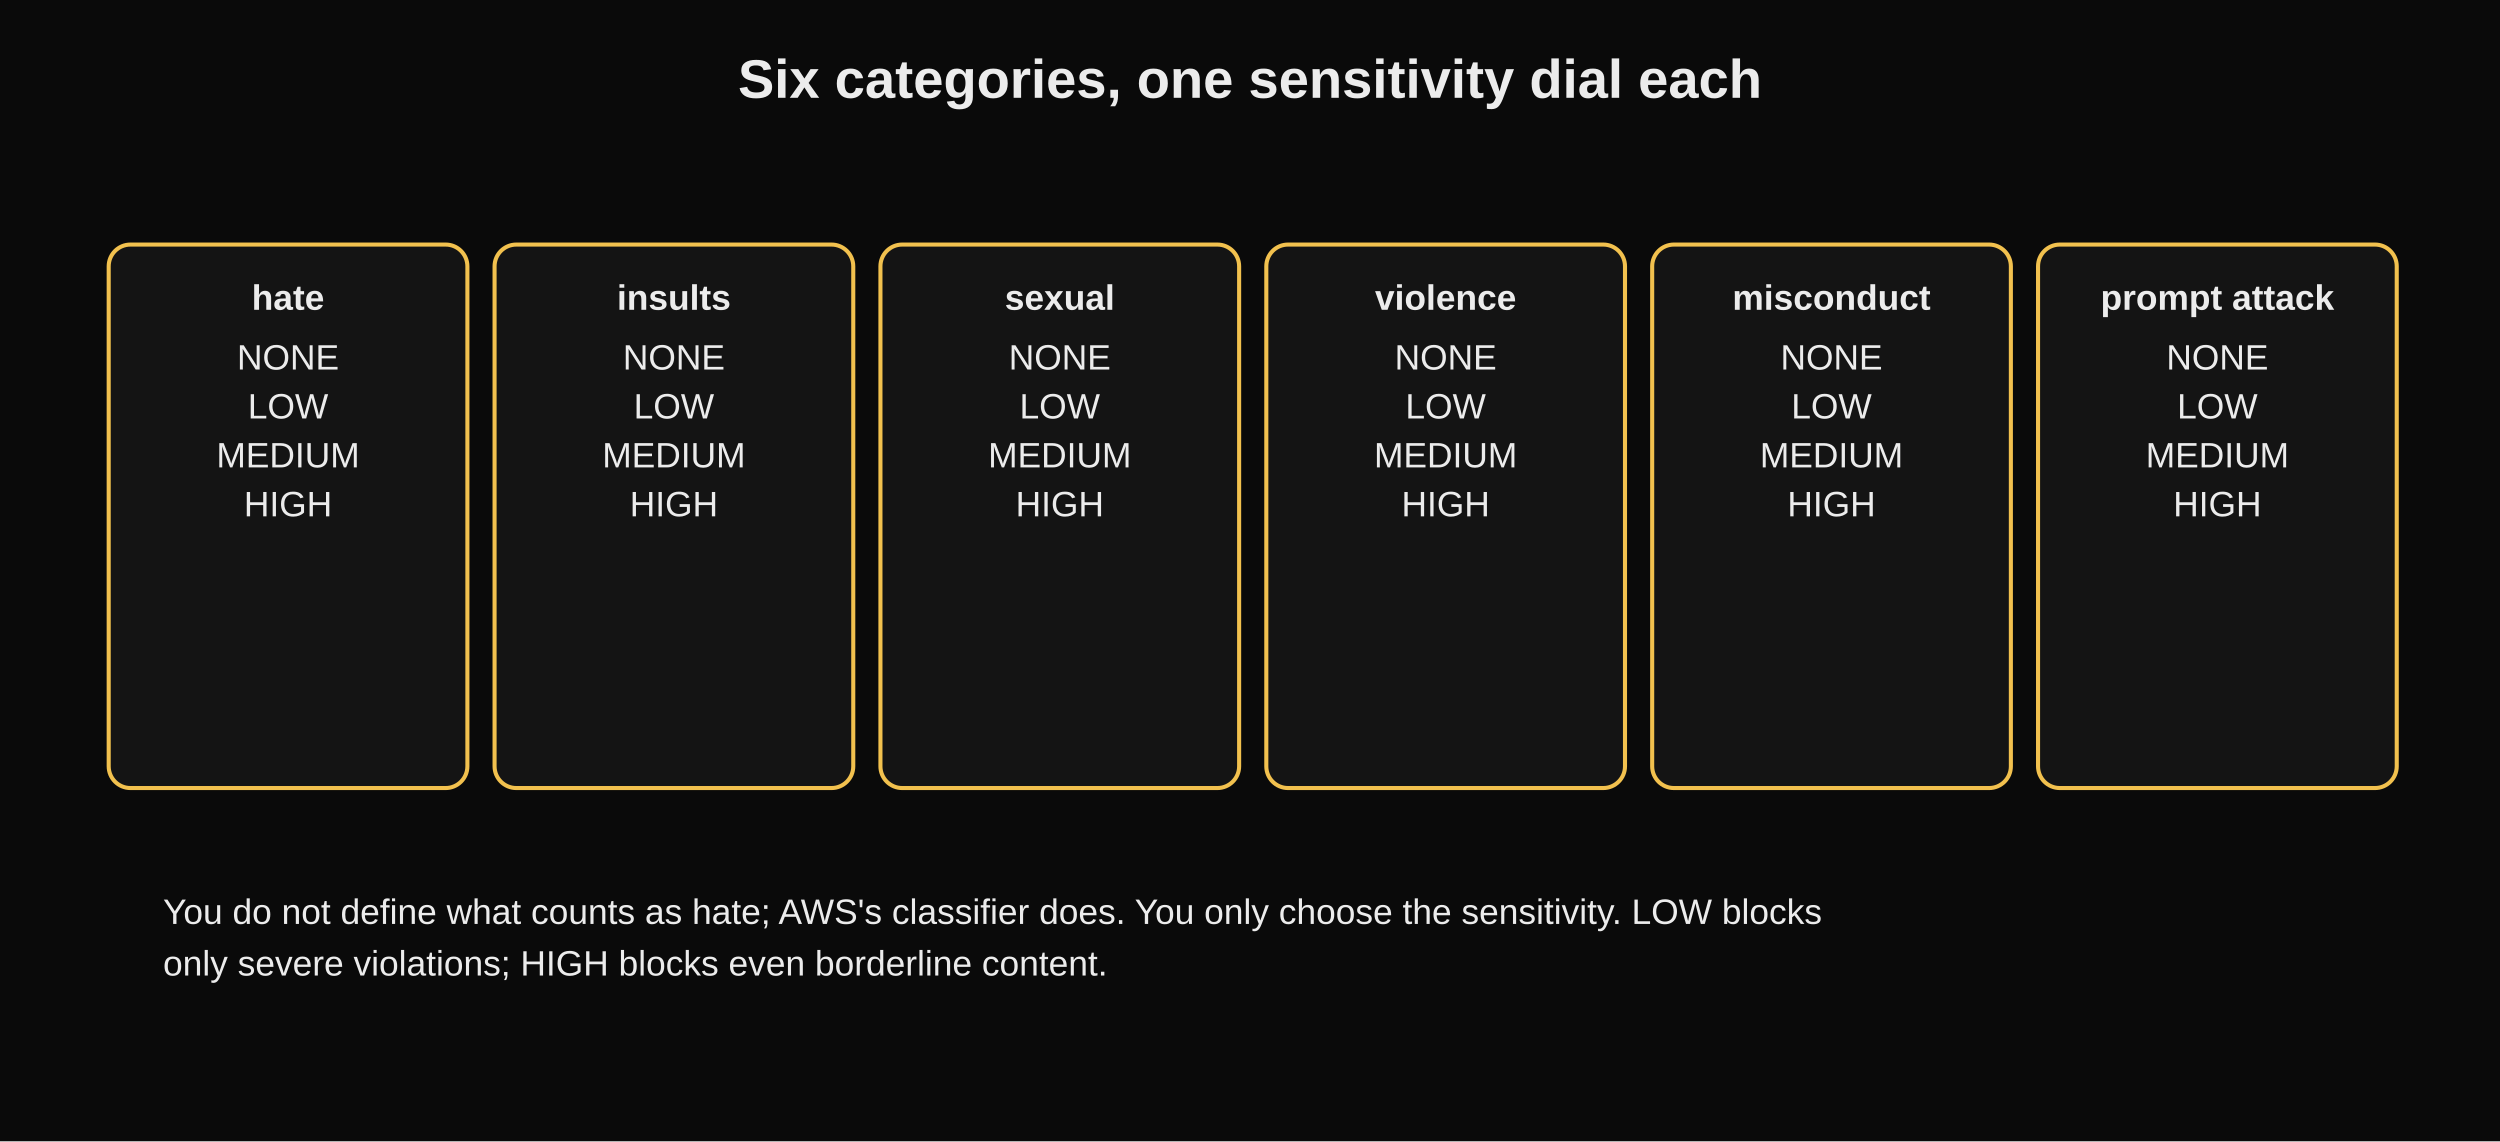
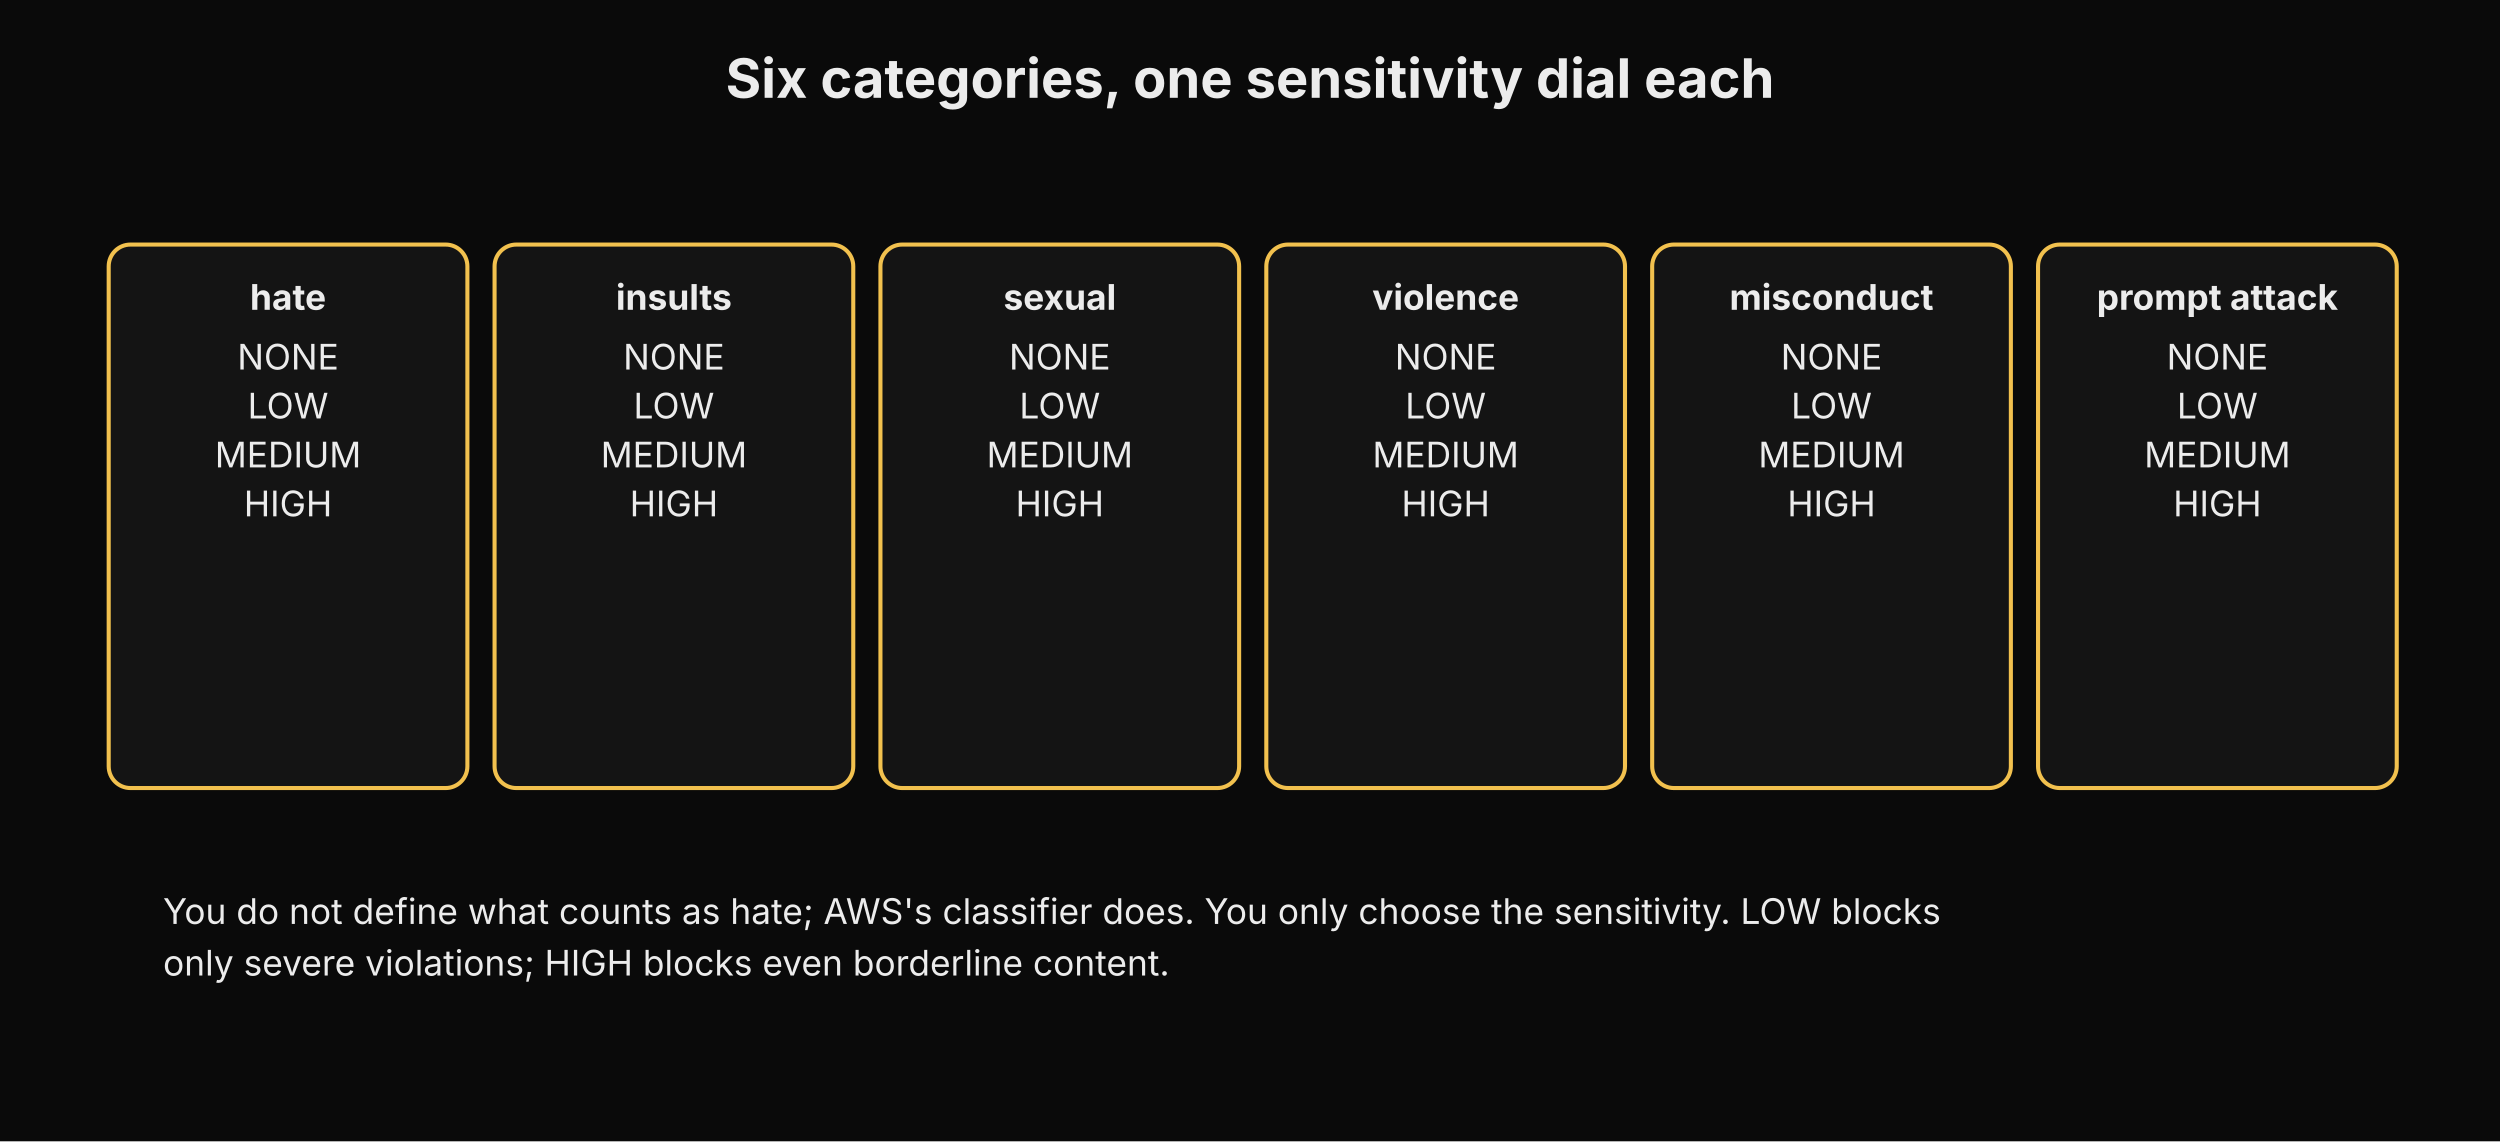
<svg xmlns="http://www.w3.org/2000/svg" width="100%" viewBox="0 0 920 420" role="img" aria-label="Six categories, one sensitivity dial each">
-   <style>text{font-family:Verdana,Arial,sans-serif;fill:#ececec;}</style>
+   <style>text{font-family:"Anthropic Sans",Inter,"Source Sans 3","IBM Plex Sans",sans-serif;fill:#ececec}</style>
  <rect x="0" y="0" width="920" height="420" fill="#0a0a0a" />
  <text x="460.0" y="36" text-anchor="middle" font-size="20" font-weight="bold">Six categories, one sensitivity dial each</text>
  <rect x="40" y="90" width="132" height="200" rx="8" fill="#141414" stroke="#f2c14e" stroke-width="1.5" />
  <text x="106.0" y="114" font-size="13" font-weight="bold" text-anchor="middle" fill="#ececec">hate</text>
  <text x="106.0" y="136" font-size="13" text-anchor="middle" fill="#ececec">NONE</text>
  <text x="106.0" y="154" font-size="13" text-anchor="middle" fill="#ececec">LOW</text>
  <text x="106.0" y="172" font-size="13" text-anchor="middle" fill="#ececec">MEDIUM</text>
  <text x="106.0" y="190" font-size="13" text-anchor="middle" fill="#ececec">HIGH</text>
  <rect x="182" y="90" width="132" height="200" rx="8" fill="#141414" stroke="#f2c14e" stroke-width="1.5" />
  <text x="248.0" y="114" font-size="13" font-weight="bold" text-anchor="middle" fill="#ececec">insults</text>
  <text x="248.0" y="136" font-size="13" text-anchor="middle" fill="#ececec">NONE</text>
  <text x="248.0" y="154" font-size="13" text-anchor="middle" fill="#ececec">LOW</text>
  <text x="248.0" y="172" font-size="13" text-anchor="middle" fill="#ececec">MEDIUM</text>
  <text x="248.0" y="190" font-size="13" text-anchor="middle" fill="#ececec">HIGH</text>
  <rect x="324" y="90" width="132" height="200" rx="8" fill="#141414" stroke="#f2c14e" stroke-width="1.5" />
  <text x="390.0" y="114" font-size="13" font-weight="bold" text-anchor="middle" fill="#ececec">sexual</text>
  <text x="390.0" y="136" font-size="13" text-anchor="middle" fill="#ececec">NONE</text>
  <text x="390.0" y="154" font-size="13" text-anchor="middle" fill="#ececec">LOW</text>
  <text x="390.0" y="172" font-size="13" text-anchor="middle" fill="#ececec">MEDIUM</text>
  <text x="390.0" y="190" font-size="13" text-anchor="middle" fill="#ececec">HIGH</text>
  <rect x="466" y="90" width="132" height="200" rx="8" fill="#141414" stroke="#f2c14e" stroke-width="1.5" />
  <text x="532.0" y="114" font-size="13" font-weight="bold" text-anchor="middle" fill="#ececec">violence</text>
  <text x="532.0" y="136" font-size="13" text-anchor="middle" fill="#ececec">NONE</text>
  <text x="532.0" y="154" font-size="13" text-anchor="middle" fill="#ececec">LOW</text>
  <text x="532.0" y="172" font-size="13" text-anchor="middle" fill="#ececec">MEDIUM</text>
  <text x="532.0" y="190" font-size="13" text-anchor="middle" fill="#ececec">HIGH</text>
  <rect x="608" y="90" width="132" height="200" rx="8" fill="#141414" stroke="#f2c14e" stroke-width="1.5" />
  <text x="674.0" y="114" font-size="13" font-weight="bold" text-anchor="middle" fill="#ececec">misconduct</text>
  <text x="674.0" y="136" font-size="13" text-anchor="middle" fill="#ececec">NONE</text>
  <text x="674.0" y="154" font-size="13" text-anchor="middle" fill="#ececec">LOW</text>
  <text x="674.0" y="172" font-size="13" text-anchor="middle" fill="#ececec">MEDIUM</text>
  <text x="674.0" y="190" font-size="13" text-anchor="middle" fill="#ececec">HIGH</text>
  <rect x="750" y="90" width="132" height="200" rx="8" fill="#141414" stroke="#f2c14e" stroke-width="1.5" />
  <text x="816.0" y="114" font-size="13" font-weight="bold" text-anchor="middle" fill="#ececec">prompt attack</text>
  <text x="816.0" y="136" font-size="13" text-anchor="middle" fill="#ececec">NONE</text>
  <text x="816.0" y="154" font-size="13" text-anchor="middle" fill="#ececec">LOW</text>
  <text x="816.0" y="172" font-size="13" text-anchor="middle" fill="#ececec">MEDIUM</text>
  <text x="816.0" y="190" font-size="13" text-anchor="middle" fill="#ececec">HIGH</text>
  <text x="60" y="340" font-size="13" text-anchor="start" fill="#a8a8a8">You do not define what counts as hate; AWS's classifier does. You only choose the sensitivity. LOW blocks</text>
  <text x="60" y="359" font-size="13" text-anchor="start" fill="#a8a8a8">only severe violations; HIGH blocks even borderline content.</text>
</svg>
